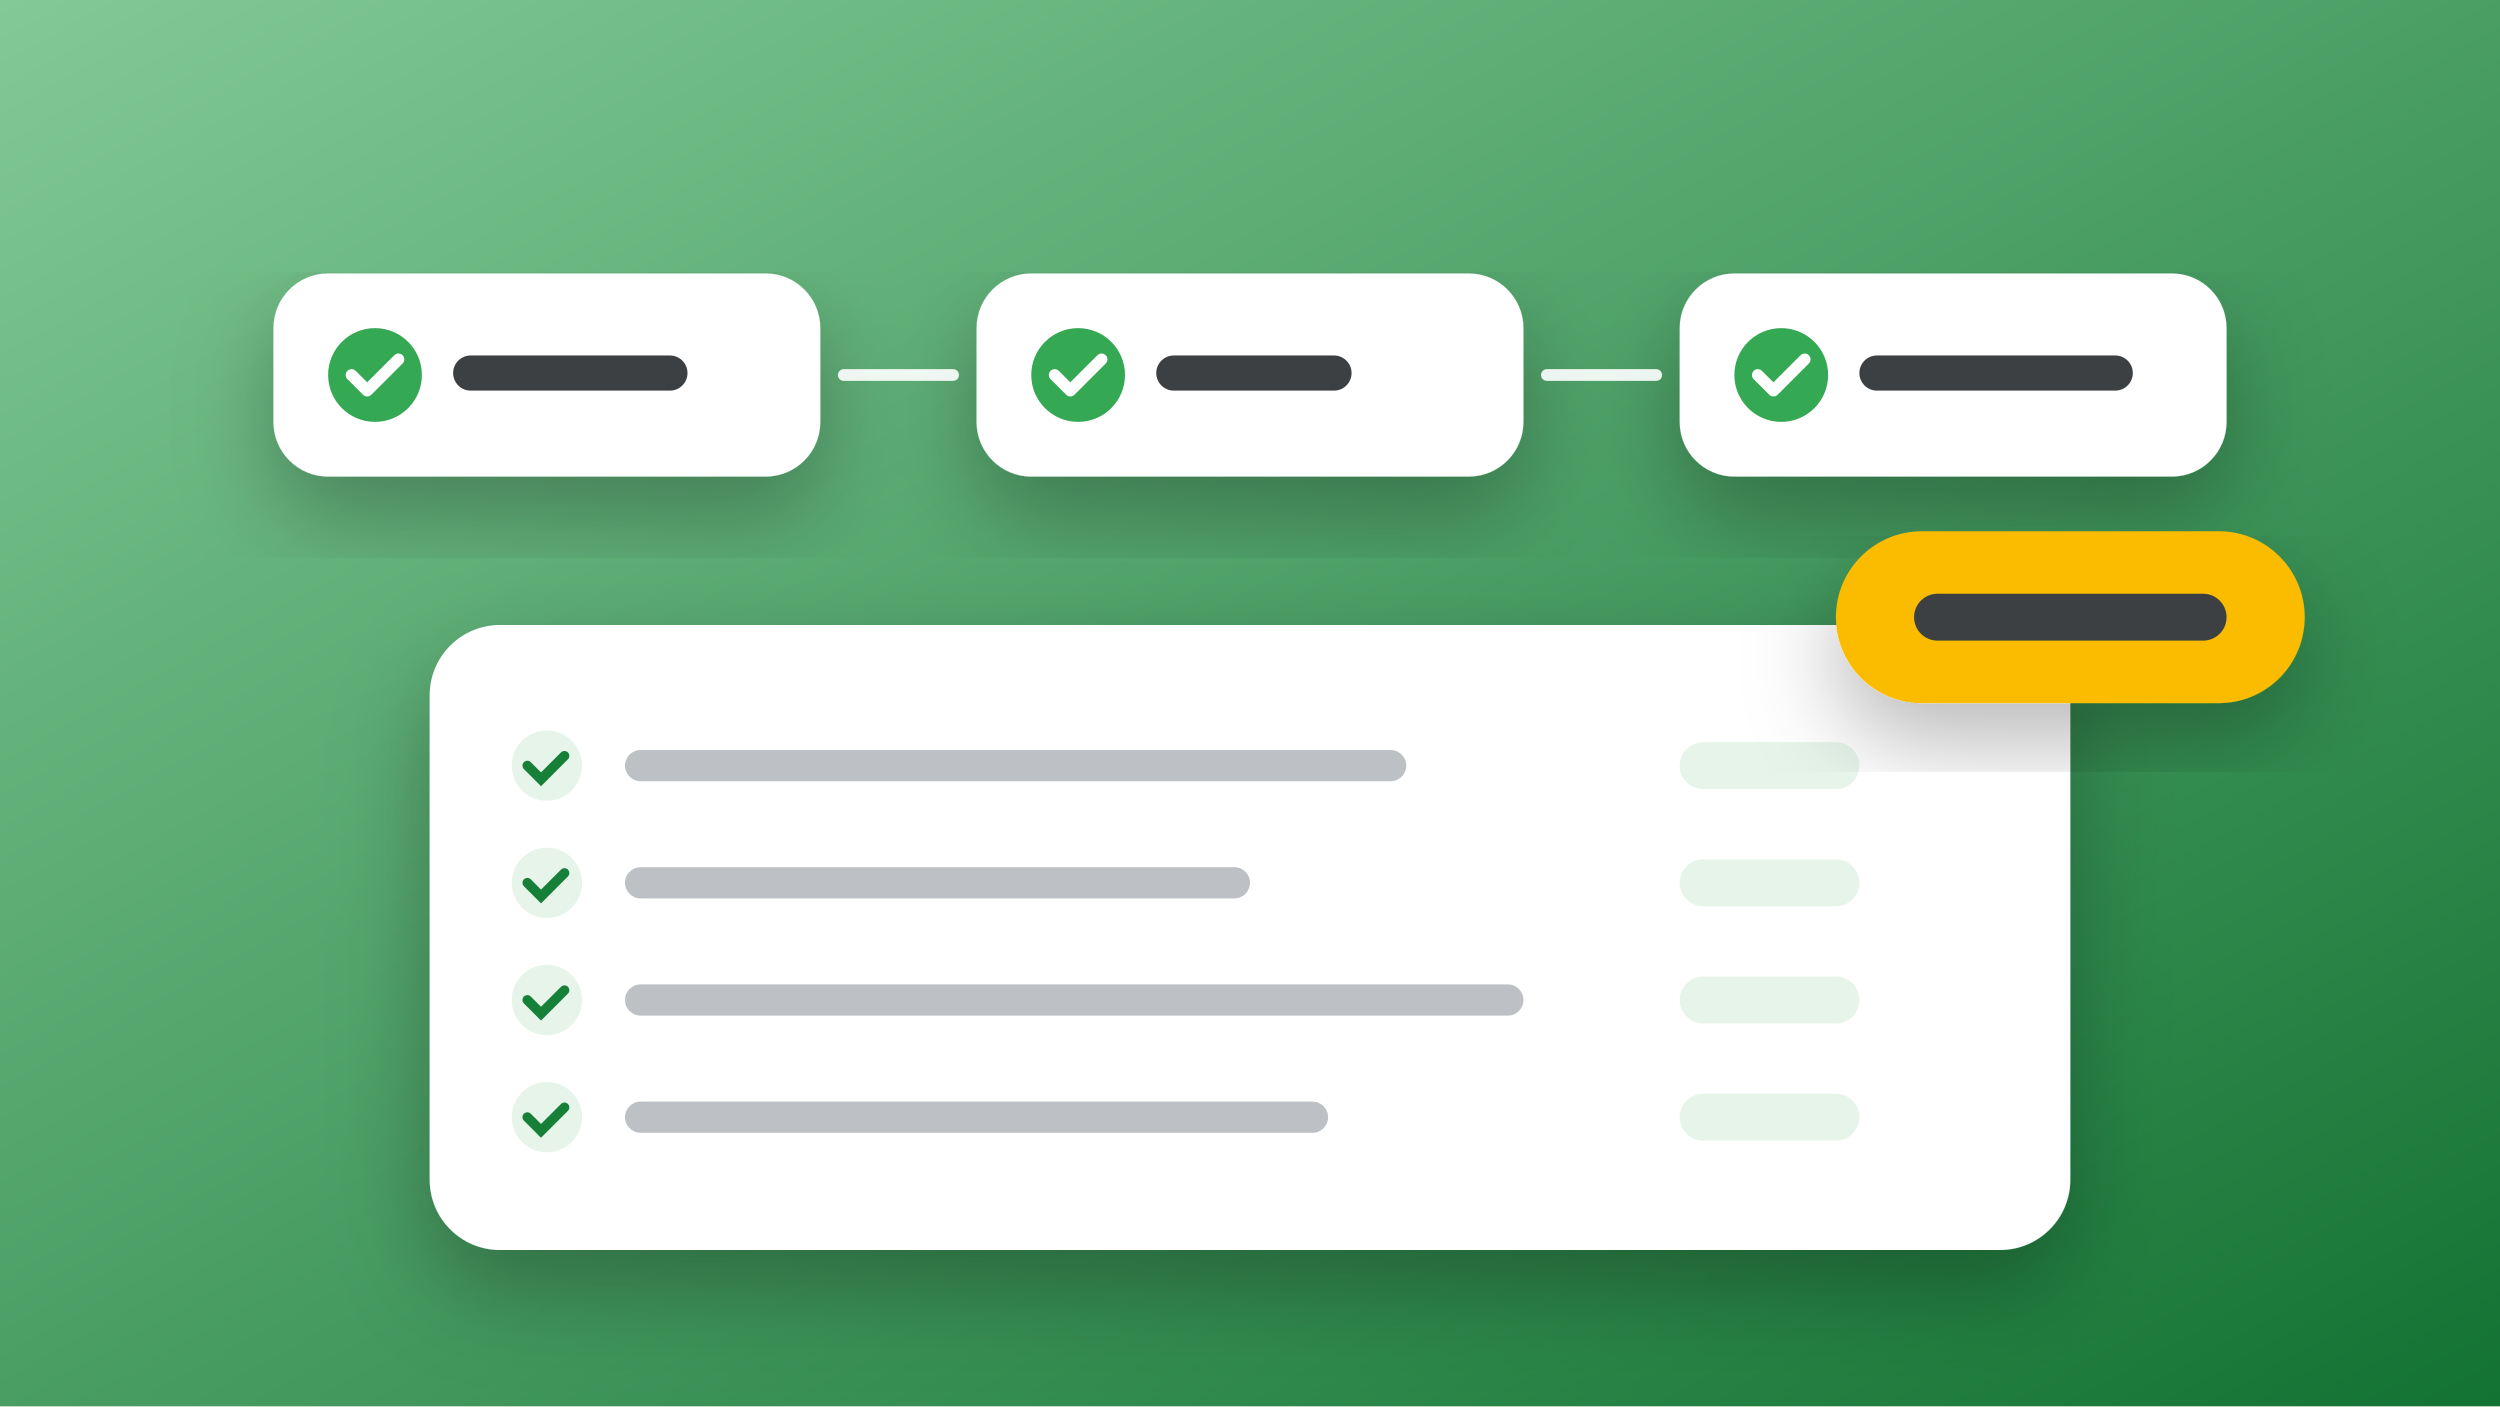
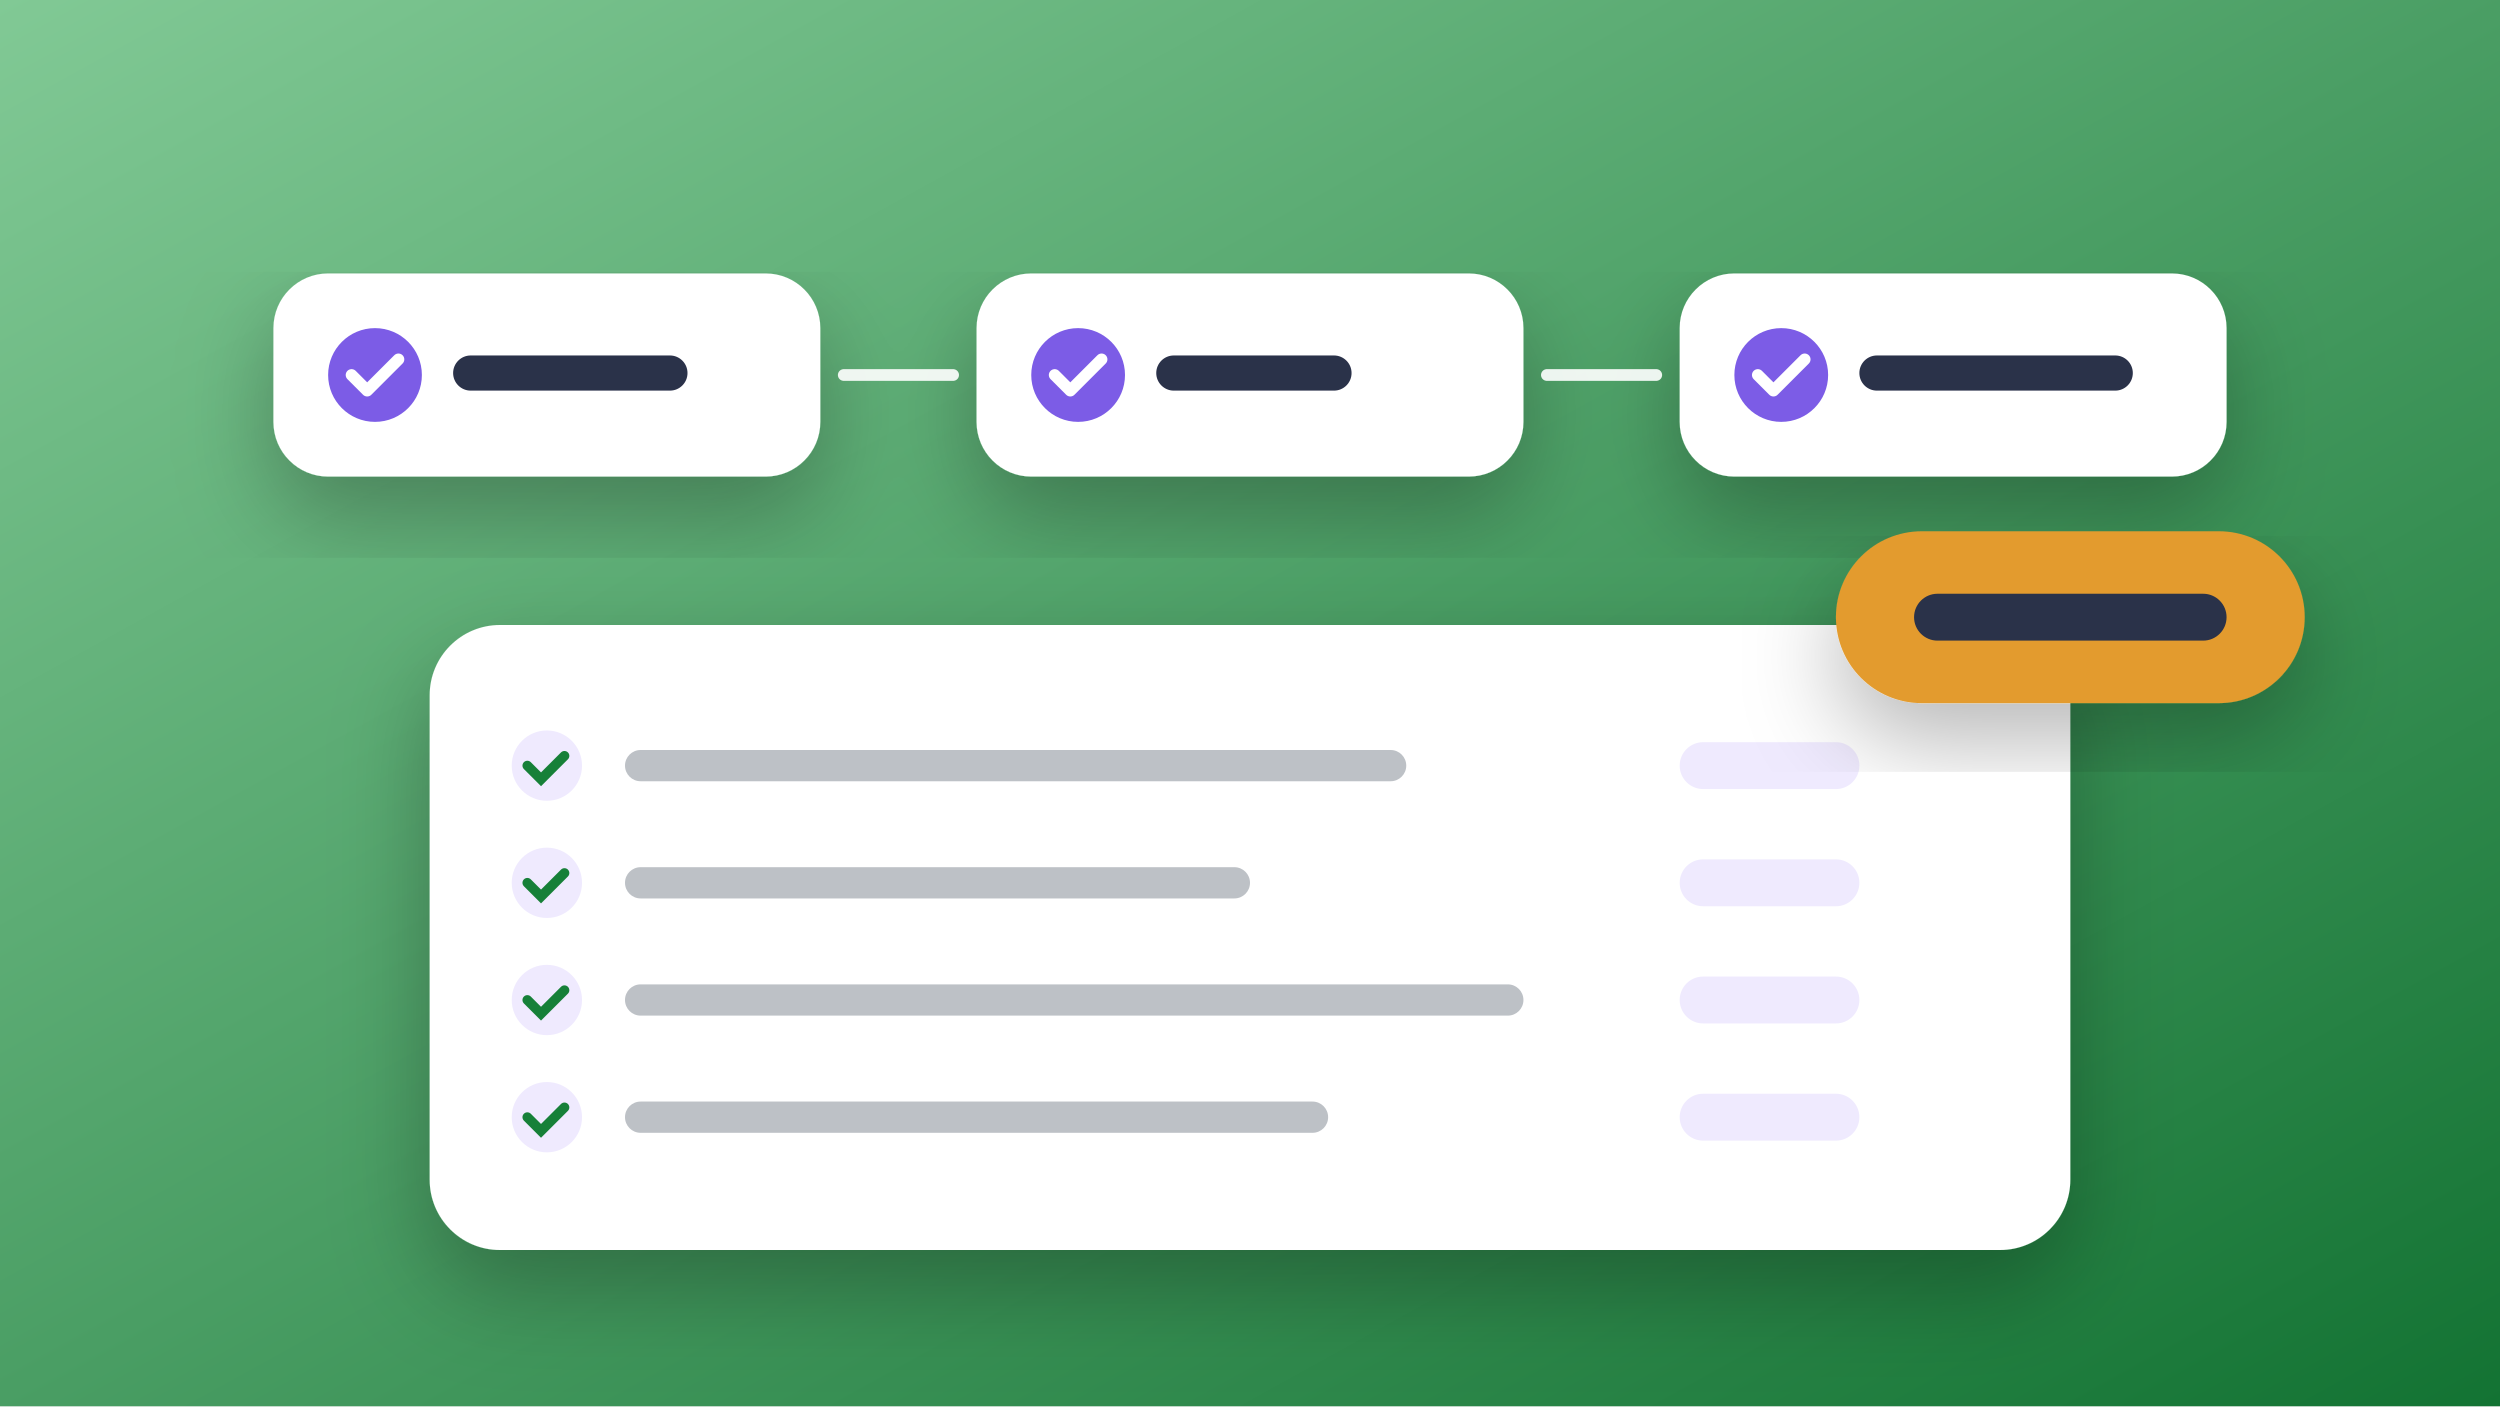
<svg xmlns="http://www.w3.org/2000/svg" viewBox="0 0 640 360" width="640" height="360">
  <defs>
    <linearGradient id="bg" x1="0" y1="0" x2="1" y2="1">
      <stop offset="0" stop-color="#81c995" />
      <stop offset="1" stop-color="#137333" />
    </linearGradient>
    <filter id="sh" x="-20%" y="-20%" width="140%" height="160%">
      <feDropShadow dx="0" dy="10" stdDeviation="12" flood-color="#000" flood-opacity=".28" />
    </filter>
  </defs>
  <rect width="640" height="360" fill="url(#bg)" />
  <g filter="url(#sh)">
    <g>
      <rect x="70" y="70" width="140" height="52" rx="14" fill="#fff" />
-       <circle cx="96" cy="96" r="12" fill="#34a853" />
+       <circle cx="96" cy="96" r="12" fill="#7b5ce6" />
      <path d="M90 96l4 4 8-8" stroke="#fff" stroke-width="3" fill="none" stroke-linecap="round" stroke-linejoin="round" />
-       <rect x="116" y="91" width="60" height="9" rx="4.5" fill="#3c4043" />
+       <rect x="116" y="91" width="60" height="9" rx="4.5" fill="#2a3049" />
    </g>
    <g>
      <rect x="250" y="70" width="140" height="52" rx="14" fill="#fff" />
-       <circle cx="276" cy="96" r="12" fill="#34a853" />
+       <circle cx="276" cy="96" r="12" fill="#7b5ce6" />
      <path d="M270 96l4 4 8-8" stroke="#fff" stroke-width="3" fill="none" stroke-linecap="round" stroke-linejoin="round" />
-       <rect x="296" y="91" width="50" height="9" rx="4.5" fill="#3c4043" />
+       <rect x="296" y="91" width="50" height="9" rx="4.5" fill="#2a3049" />
    </g>
    <g>
      <rect x="430" y="70" width="140" height="52" rx="14" fill="#fff" />
-       <circle cx="456" cy="96" r="12" fill="#34a853" />
+       <circle cx="456" cy="96" r="12" fill="#7b5ce6" />
      <path d="M450 96l4 4 8-8" stroke="#fff" stroke-width="3" fill="none" stroke-linecap="round" stroke-linejoin="round" />
-       <rect x="476" y="91" width="70" height="9" rx="4.5" fill="#3c4043" />
+       <rect x="476" y="91" width="70" height="9" rx="4.5" fill="#2a3049" />
    </g>
  </g>
  <g stroke="#fff" stroke-width="3" stroke-linecap="round" opacity=".9">
    <path d="M216 96h28M396 96h28" />
  </g>
  <g filter="url(#sh)">
    <rect x="110" y="160" width="420" height="160" rx="18" fill="#fff" />
    <g>
-       <circle cx="140" cy="196" r="9" fill="#e6f4ea" />
+       <circle cx="140" cy="196" r="9" fill="#efeafe" />
      <path d="M135 196l3.5 3.5 6-6" stroke="#188038" stroke-width="2.5" fill="none" stroke-linecap="round" />
      <rect x="160" y="192" width="200" height="8" rx="4" fill="#bdc1c6" />
-       <rect x="430" y="190" width="46" height="12" rx="6" fill="#e6f4ea" />
+       <rect x="430" y="190" width="46" height="12" rx="6" fill="#efeafe" />
    </g>
    <g>
-       <circle cx="140" cy="226" r="9" fill="#e6f4ea" />
+       <circle cx="140" cy="226" r="9" fill="#efeafe" />
      <path d="M135 226l3.5 3.5 6-6" stroke="#188038" stroke-width="2.5" fill="none" stroke-linecap="round" />
      <rect x="160" y="222" width="160" height="8" rx="4" fill="#bdc1c6" />
-       <rect x="430" y="220" width="46" height="12" rx="6" fill="#e6f4ea" />
+       <rect x="430" y="220" width="46" height="12" rx="6" fill="#efeafe" />
    </g>
    <g>
-       <circle cx="140" cy="256" r="9" fill="#e6f4ea" />
+       <circle cx="140" cy="256" r="9" fill="#efeafe" />
      <path d="M135 256l3.5 3.5 6-6" stroke="#188038" stroke-width="2.5" fill="none" stroke-linecap="round" />
      <rect x="160" y="252" width="230" height="8" rx="4" fill="#bdc1c6" />
-       <rect x="430" y="250" width="46" height="12" rx="6" fill="#e6f4ea" />
+       <rect x="430" y="250" width="46" height="12" rx="6" fill="#efeafe" />
    </g>
    <g>
-       <circle cx="140" cy="286" r="9" fill="#e6f4ea" />
+       <circle cx="140" cy="286" r="9" fill="#efeafe" />
      <path d="M135 286l3.5 3.5 6-6" stroke="#188038" stroke-width="2.5" fill="none" stroke-linecap="round" />
      <rect x="160" y="282" width="180" height="8" rx="4" fill="#bdc1c6" />
-       <rect x="430" y="280" width="46" height="12" rx="6" fill="#e6f4ea" />
+       <rect x="430" y="280" width="46" height="12" rx="6" fill="#efeafe" />
    </g>
  </g>
  <g filter="url(#sh)">
-     <rect x="470" y="136" width="120" height="44" rx="22" fill="#fbbc05" />
-     <rect x="490" y="152" width="80" height="12" rx="6" fill="#3c4043" />
+     <rect x="470" y="136" width="120" height="44" rx="22" fill="#e39b2d" />
+     <rect x="490" y="152" width="80" height="12" rx="6" fill="#2a3049" />
  </g>
</svg>
